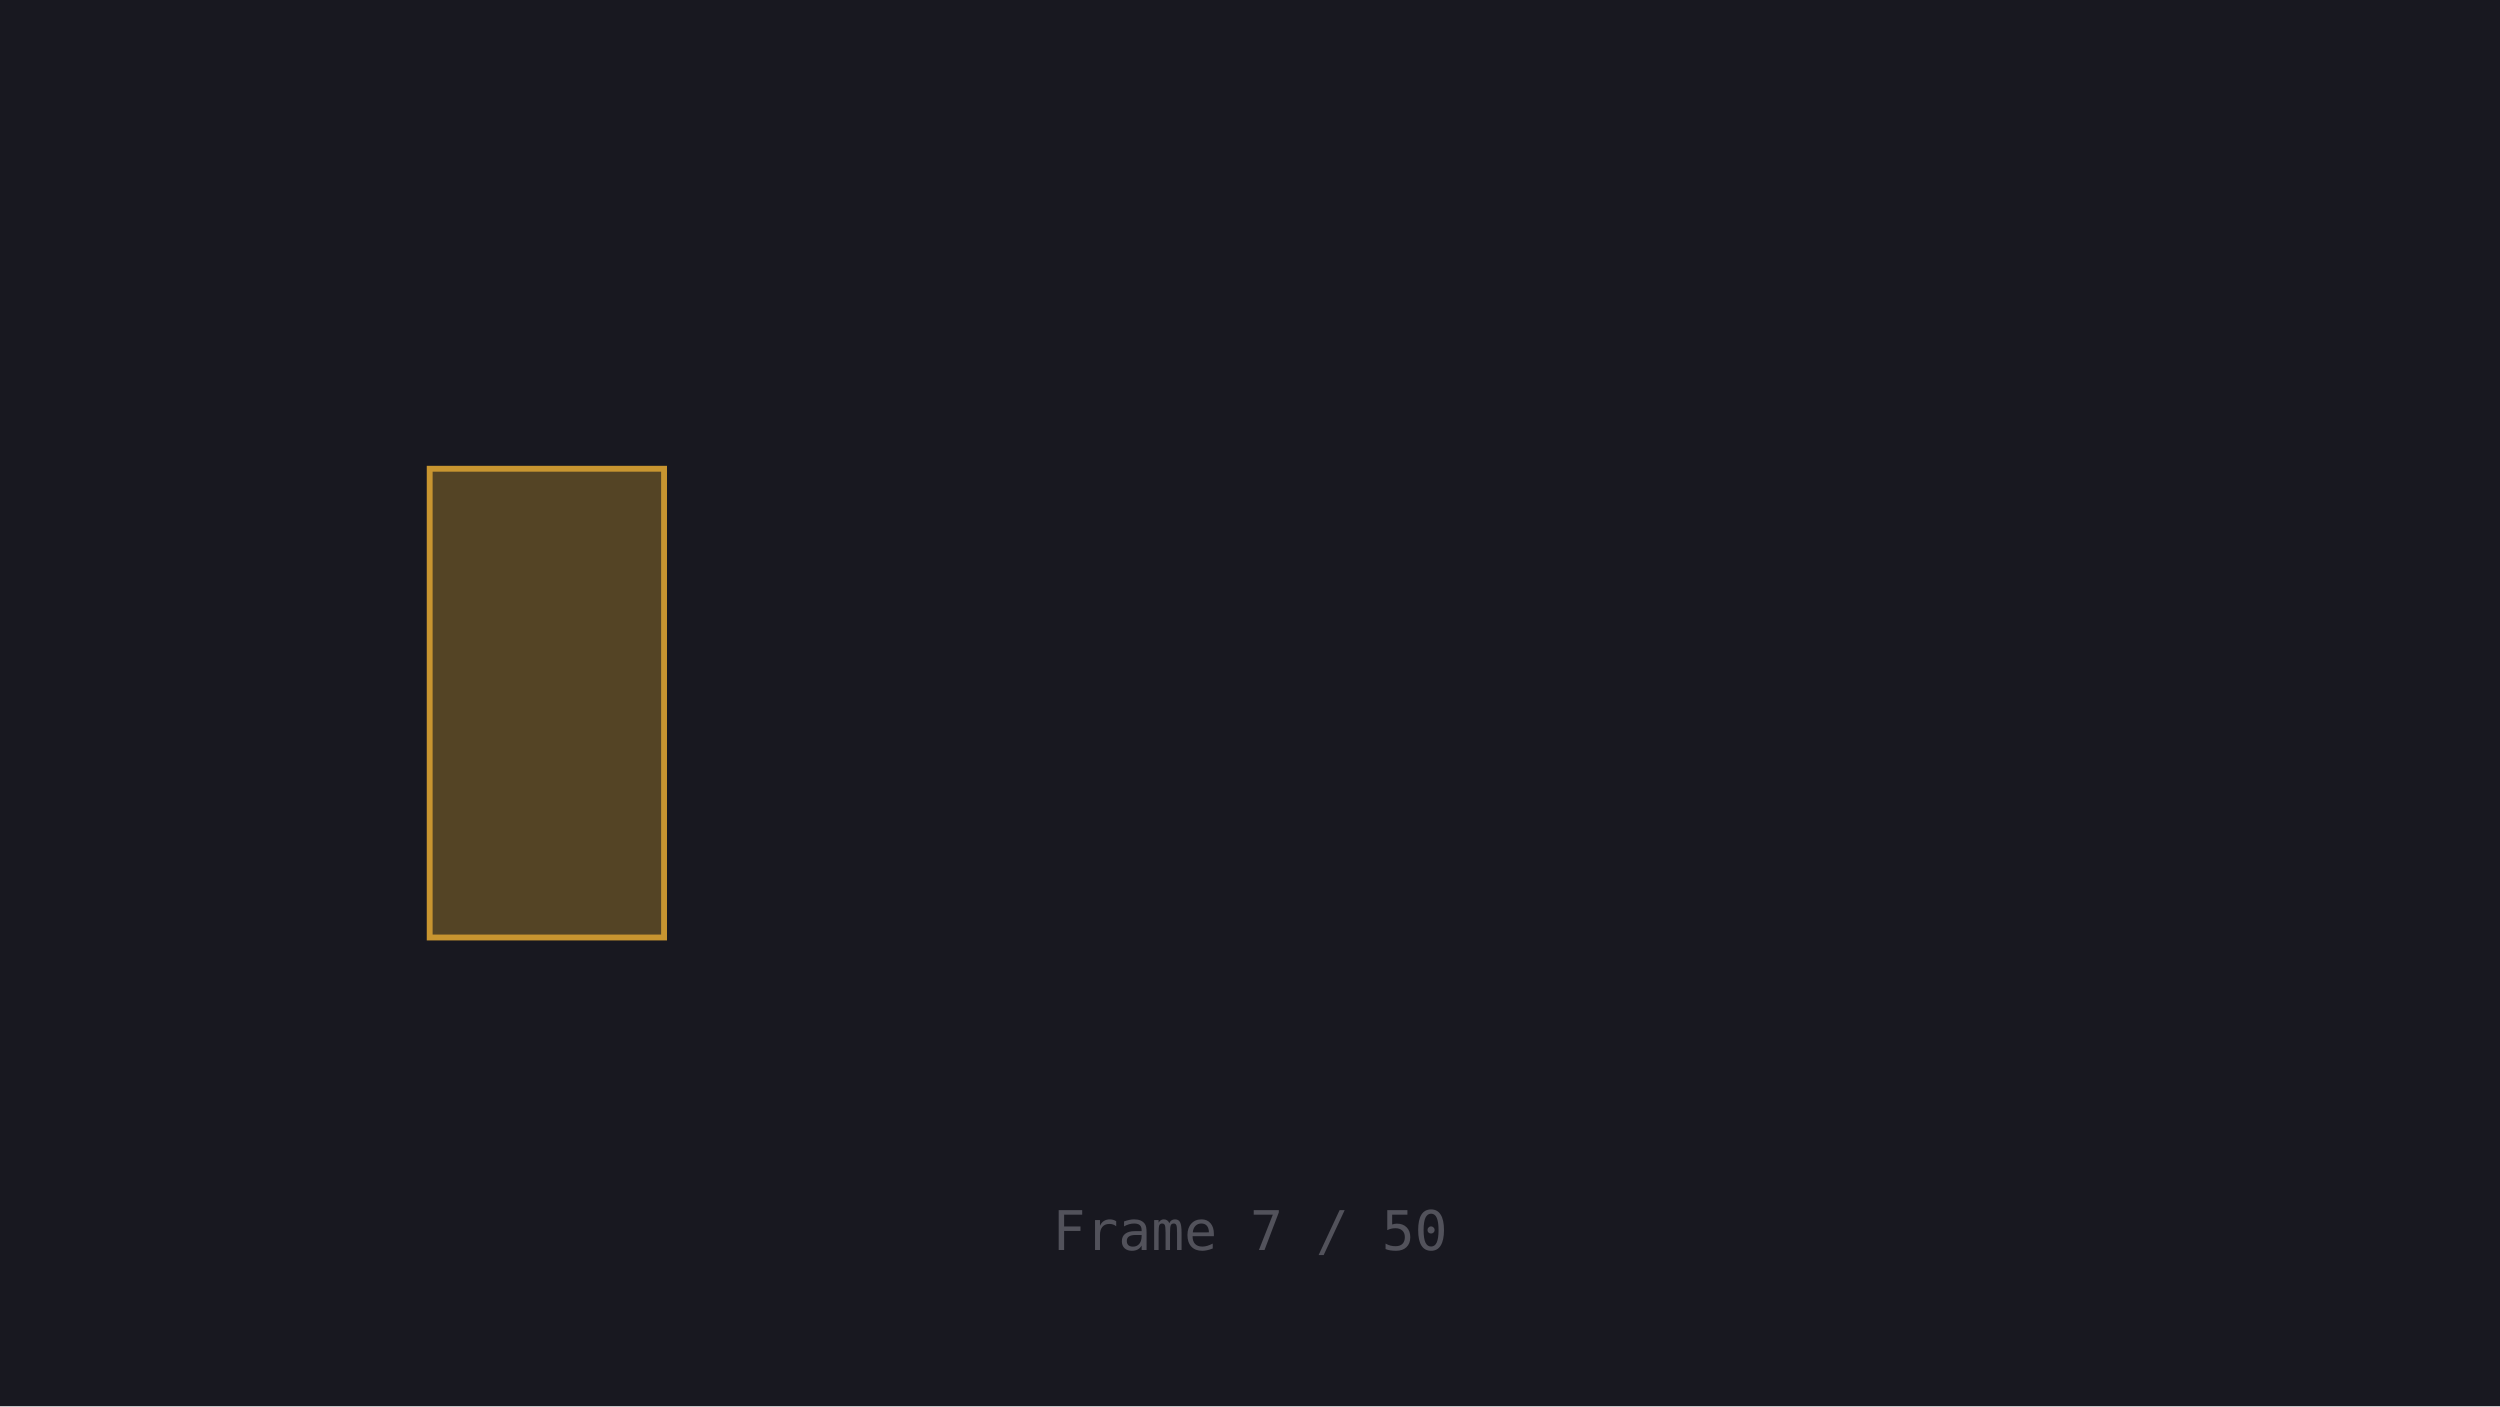
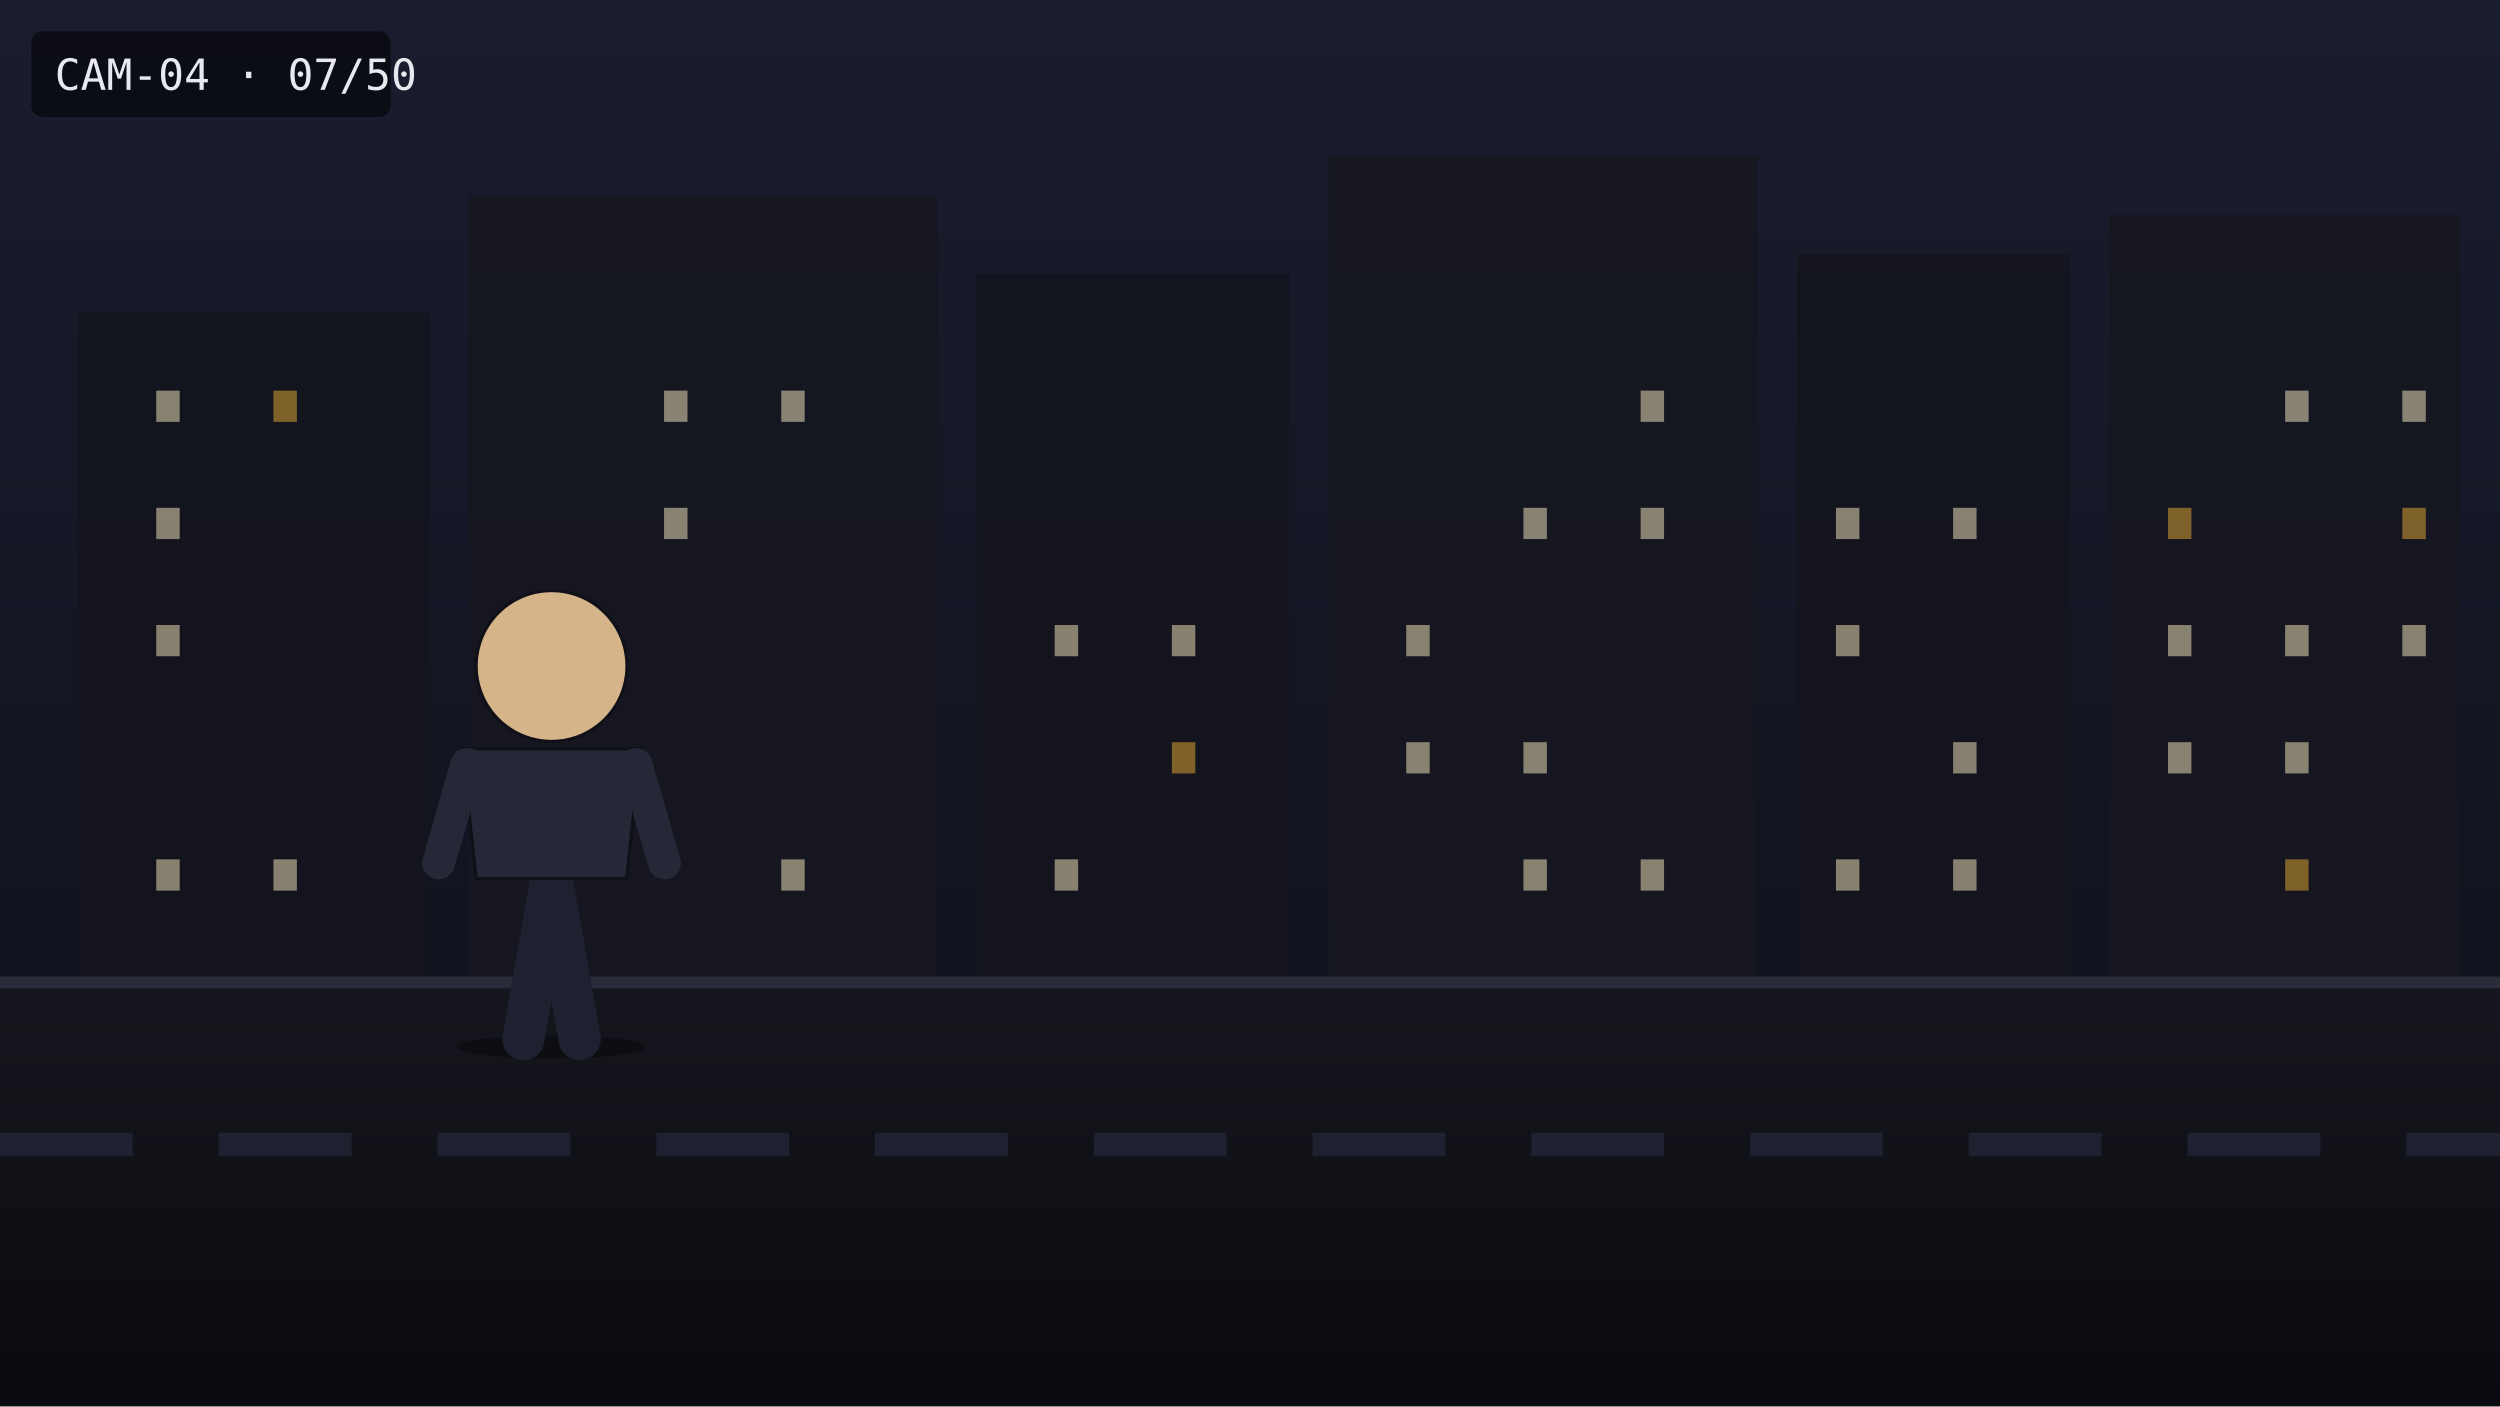
- <svg xmlns="http://www.w3.org/2000/svg" width="640" height="360" viewBox="0 0 640 360">
-   <rect width="640" height="360" fill="#181820" />
-   <rect x="110" y="120" width="60" height="120" fill="rgba(196,149,48,0.35)" stroke="#c89530" stroke-width="1.5" />
-   <text x="320" y="320" text-anchor="middle" font-family="monospace" font-size="14" fill="#52525b">Frame 7 / 50</text>
+ <svg xmlns="http://www.w3.org/2000/svg" width="640" height="360" viewBox="0 0 640 360" role="img" aria-label="Frame 7 / 50 — surveillance urbaine">
+   <defs>
+     <linearGradient id="sky" x1="0" y1="0" x2="0" y2="1">
+       <stop offset="0%" stop-color="#1a1d2e" />
+       <stop offset="100%" stop-color="#0d0e18" />
+     </linearGradient>
+     <linearGradient id="ground" x1="0" y1="0" x2="0" y2="1">
+       <stop offset="0%" stop-color="#16171e" />
+       <stop offset="100%" stop-color="#0a0b10" />
+     </linearGradient>
+   </defs>
+   <rect width="640" height="360" fill="url(#sky)" />
+   <g opacity="0.85">
+     <rect x="20" y="80" width="90" height="170" fill="#13141c" />
+     <rect x="120" y="50" width="120" height="200" fill="#15161f" />
+     <rect x="250" y="70" width="80" height="180" fill="#13141c" />
+     <rect x="340" y="40" width="110" height="210" fill="#15161f" />
+     <rect x="460" y="65" width="70" height="185" fill="#13141c" />
+     <rect x="540" y="55" width="90" height="195" fill="#15161f" />
+     <rect x="40" y="100" width="6" height="8" fill="#d6cba8" opacity="0.7" />
+     <rect x="40" y="130" width="6" height="8" fill="#d6cba8" opacity="0.7" />
+     <rect x="40" y="160" width="6" height="8" fill="#d6cba8" opacity="0.7" />
+     <rect x="40" y="220" width="6" height="8" fill="#d6cba8" opacity="0.7" />
+     <rect x="70" y="100" width="6" height="8" fill="#c89530" opacity="0.7" />
+     <rect x="70" y="220" width="6" height="8" fill="#d6cba8" opacity="0.7" />
+     <rect x="140" y="160" width="6" height="8" fill="#d6cba8" opacity="0.7" />
+     <rect x="170" y="100" width="6" height="8" fill="#d6cba8" opacity="0.7" />
+     <rect x="170" y="130" width="6" height="8" fill="#d6cba8" opacity="0.7" />
+     <rect x="200" y="100" width="6" height="8" fill="#d6cba8" opacity="0.7" />
+     <rect x="200" y="220" width="6" height="8" fill="#d6cba8" opacity="0.7" />
+     <rect x="270" y="160" width="6" height="8" fill="#d6cba8" opacity="0.7" />
+     <rect x="270" y="220" width="6" height="8" fill="#d6cba8" opacity="0.7" />
+     <rect x="300" y="160" width="6" height="8" fill="#d6cba8" opacity="0.7" />
+     <rect x="300" y="190" width="6" height="8" fill="#c89530" opacity="0.7" />
+     <rect x="360" y="160" width="6" height="8" fill="#d6cba8" opacity="0.7" />
+     <rect x="360" y="190" width="6" height="8" fill="#d6cba8" opacity="0.7" />
+     <rect x="390" y="130" width="6" height="8" fill="#d6cba8" opacity="0.7" />
+     <rect x="390" y="190" width="6" height="8" fill="#d6cba8" opacity="0.7" />
+     <rect x="390" y="220" width="6" height="8" fill="#d6cba8" opacity="0.7" />
+     <rect x="420" y="100" width="6" height="8" fill="#d6cba8" opacity="0.7" />
+     <rect x="420" y="130" width="6" height="8" fill="#d6cba8" opacity="0.7" />
+     <rect x="420" y="220" width="6" height="8" fill="#d6cba8" opacity="0.7" />
+     <rect x="470" y="130" width="6" height="8" fill="#d6cba8" opacity="0.7" />
+     <rect x="470" y="160" width="6" height="8" fill="#d6cba8" opacity="0.7" />
+     <rect x="470" y="220" width="6" height="8" fill="#d6cba8" opacity="0.7" />
+     <rect x="500" y="130" width="6" height="8" fill="#d6cba8" opacity="0.7" />
+     <rect x="500" y="190" width="6" height="8" fill="#d6cba8" opacity="0.7" />
+     <rect x="500" y="220" width="6" height="8" fill="#d6cba8" opacity="0.7" />
+     <rect x="555" y="130" width="6" height="8" fill="#c89530" opacity="0.7" />
+     <rect x="555" y="160" width="6" height="8" fill="#d6cba8" opacity="0.7" />
+     <rect x="555" y="190" width="6" height="8" fill="#d6cba8" opacity="0.7" />
+     <rect x="585" y="100" width="6" height="8" fill="#d6cba8" opacity="0.7" />
+     <rect x="585" y="160" width="6" height="8" fill="#d6cba8" opacity="0.7" />
+     <rect x="585" y="190" width="6" height="8" fill="#d6cba8" opacity="0.7" />
+     <rect x="585" y="220" width="6" height="8" fill="#c89530" opacity="0.7" />
+     <rect x="615" y="100" width="6" height="8" fill="#d6cba8" opacity="0.7" />
+     <rect x="615" y="130" width="6" height="8" fill="#c89530" opacity="0.7" />
+     <rect x="615" y="160" width="6" height="8" fill="#d6cba8" opacity="0.7" />
+   </g>
+   <rect x="0" y="250" width="640" height="110" fill="url(#ground)" />
+   <rect x="0" y="250" width="640" height="3" fill="#2a2c3a" />
+   <rect x="0" y="290" width="34" height="6" fill="#1f2030" />
+   <rect x="56" y="290" width="34" height="6" fill="#1f2030" />
+   <rect x="112" y="290" width="34" height="6" fill="#1f2030" />
+   <rect x="168" y="290" width="34" height="6" fill="#1f2030" />
+   <rect x="224" y="290" width="34" height="6" fill="#1f2030" />
+   <rect x="280" y="290" width="34" height="6" fill="#1f2030" />
+   <rect x="336" y="290" width="34" height="6" fill="#1f2030" />
+   <rect x="392" y="290" width="34" height="6" fill="#1f2030" />
+   <rect x="448" y="290" width="34" height="6" fill="#1f2030" />
+   <rect x="504" y="290" width="34" height="6" fill="#1f2030" />
+   <rect x="560" y="290" width="34" height="6" fill="#1f2030" />
+   <rect x="616" y="290" width="34" height="6" fill="#1f2030" />
+   <g aria-label="person-1">
+     <ellipse cx="141.2" cy="268.0" rx="24.1" ry="3" fill="rgba(0,0,0,0.35)" />
+     <line x1="141.2" y1="224.9" x2="134.0" y2="266.0" stroke="#1f2030" stroke-width="10.8" stroke-linecap="round" />
+     <line x1="141.2" y1="224.9" x2="148.4" y2="266.0" stroke="#1f2030" stroke-width="10.8" stroke-linecap="round" />
+     <path d="M 121.9 224.9                L 118.3 191.7                L 164.0 191.7                L 160.4 224.9 Z" fill="#262838" stroke="#0f1018" stroke-width="0.8" />
+     <line x1="119.5" y1="195.7" x2="112.3" y2="220.9" stroke="#262838" stroke-width="8.4" stroke-linecap="round" />
+     <line x1="162.8" y1="195.7" x2="170.1" y2="220.9" stroke="#262838" stroke-width="8.4" stroke-linecap="round" />
+     <circle cx="141.2" cy="170.5" r="19.3" fill="#d6b48a" stroke="#0f1018" stroke-width="0.8" />
+   </g>
+   <g>
+     <rect x="8" y="8" width="92" height="22" rx="3" fill="rgba(0,0,0,0.55)" />
+     <text x="14" y="23" font-family="monospace" font-size="11" fill="#e8e8ef">CAM-04 · 07/50</text>
+   </g>
</svg>
